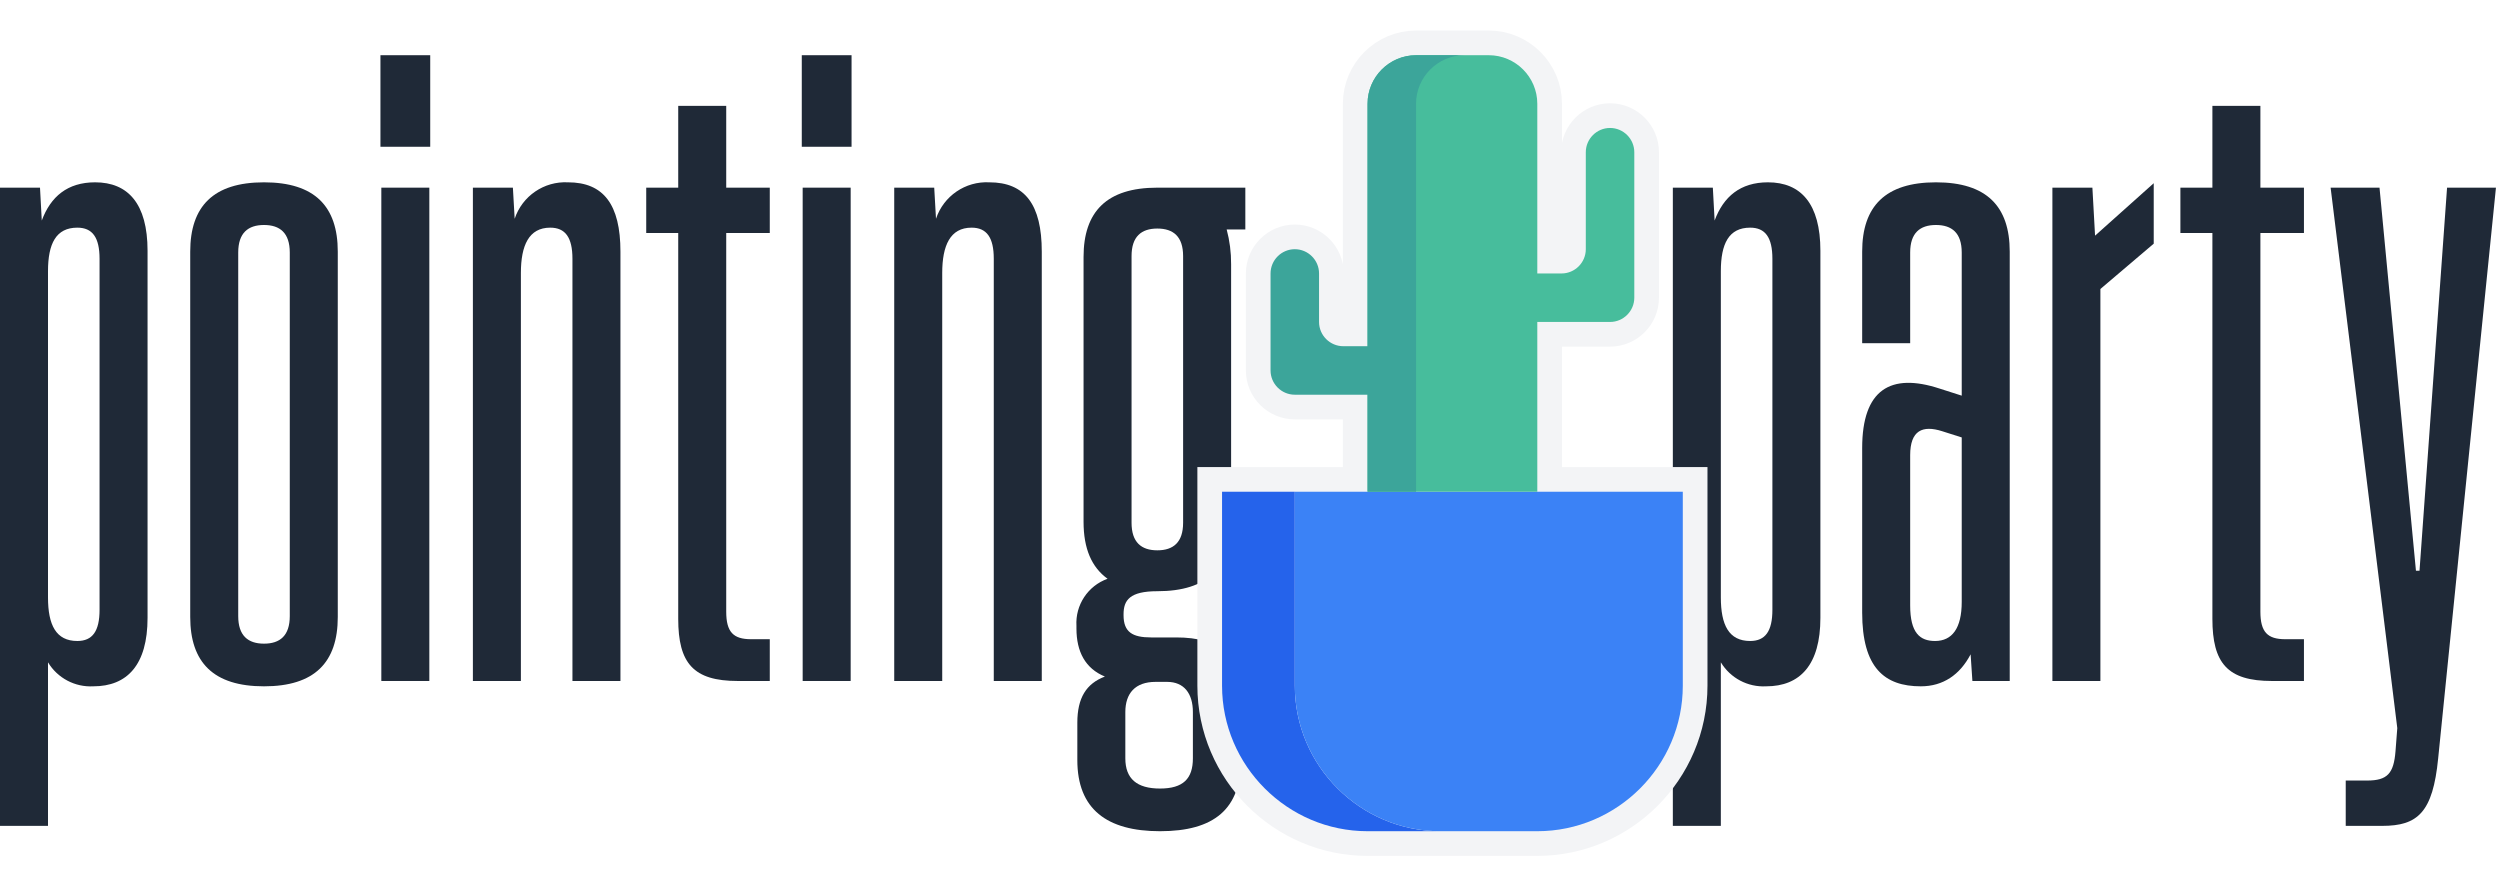
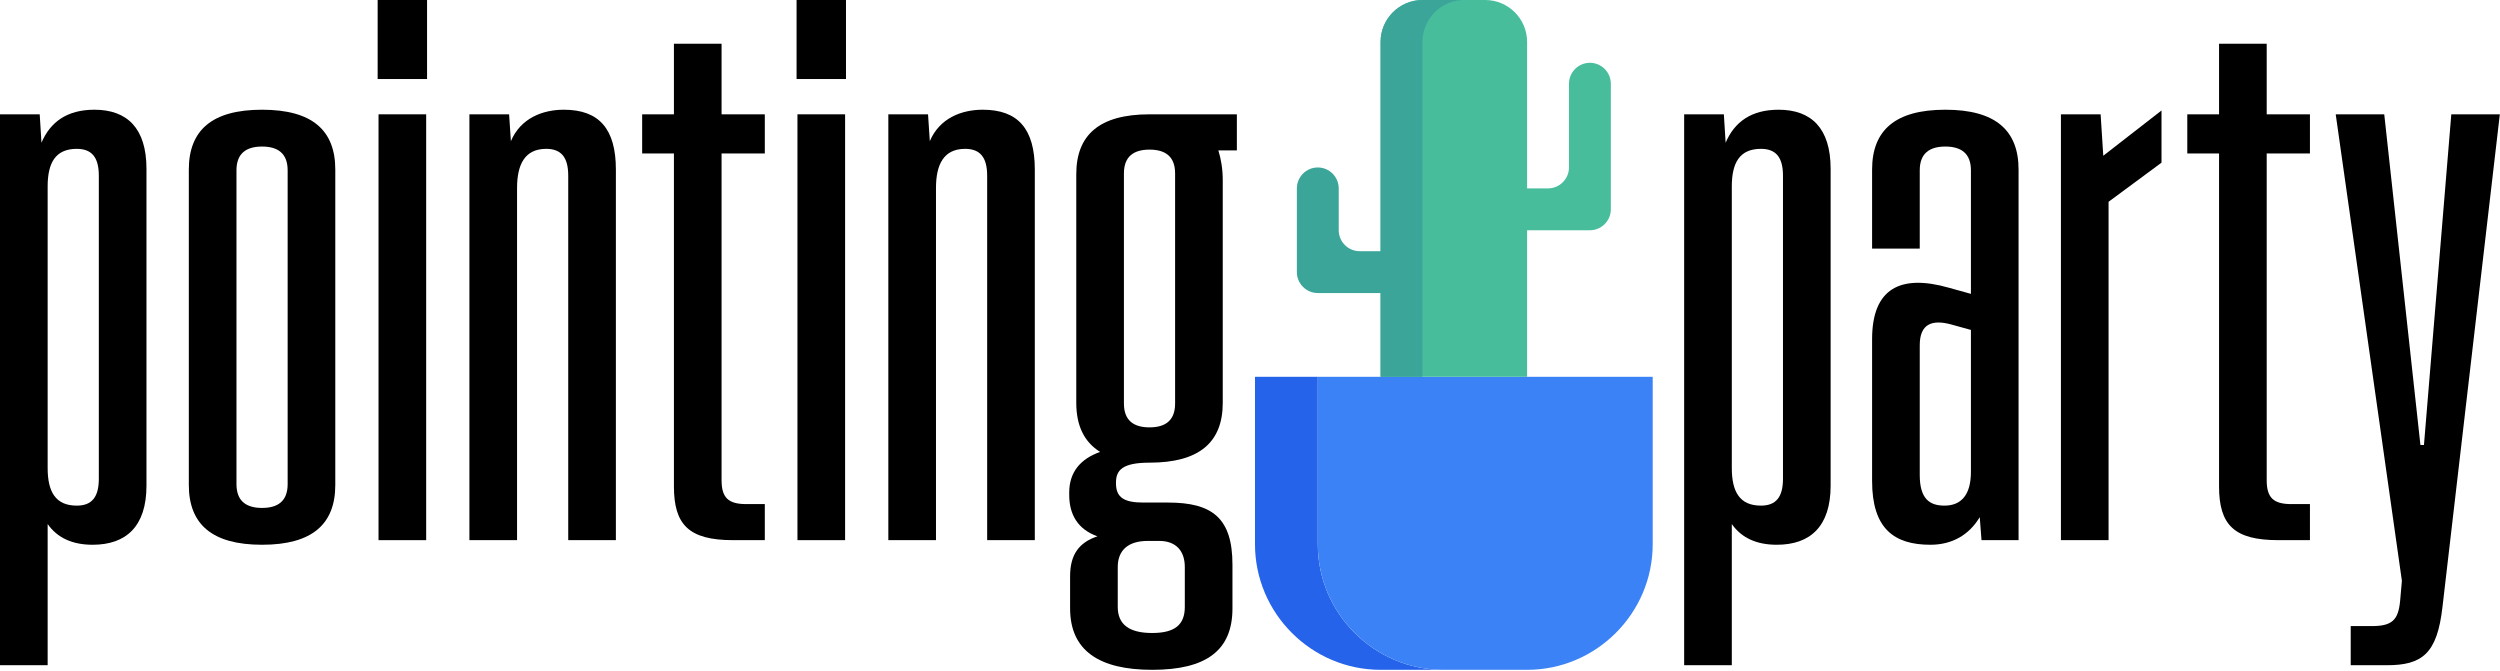
- <svg xmlns="http://www.w3.org/2000/svg" xml:space="preserve" style="fill-rule:evenodd;clip-rule:evenodd;stroke-miterlimit:2" viewBox="0 0 405 144">
-   <path d="M.131-.561c-.031 0-.05.016-.06.043L.069-.555H.024v.718h.054v-.184a.056.056 0 0 0 .051.027C.167.006.19-.018.19-.071v-.413c0-.053-.022-.077-.059-.077Zm.005.481c0 .024-.008.035-.025.035-.024 0-.033-.018-.033-.049v-.367c0-.031.009-.049.033-.049.017 0 .025.011.025.035v.395Z" style="fill:#1f2937;fill-rule:nonzero" transform="matrix(144 0 0 144 267.544 110.32)" />
-   <path d="M.089.006c.025 0 .044-.013.056-.036L.147 0h.042v-.483c0-.051-.026-.078-.083-.078-.057 0-.083.027-.083.078v.103h.054v-.102c0-.022.011-.031.029-.031.018 0 .029.009.029.031v.161L.11-.329C.055-.347.023-.328.023-.262v.185c0 .062.025.083.066.083Zm.016-.051c-.017 0-.028-.009-.028-.04v-.169c0-.028.014-.034.036-.027l.022.007v.185c0 .03-.011.044-.03.044Z" style="fill:#1f2937;fill-rule:nonzero" transform="matrix(144 0 0 144 298.36 110.32)" />
-   <path d="M.069-.555H.024V0h.054v-.441l.06-.051V-.56l-.066.059-.003-.054Z" style="fill:#1f2937;fill-rule:nonzero" transform="matrix(144 0 0 144 329.032 110.32)" />
-   <path d="M.151-.555H.102v-.092H.048v.092H.012v.051h.036v.434c0 .05.017.07.067.07h.036v-.047H.13c-.02 0-.028-.008-.028-.031v-.426h.049v-.051Z" style="fill:#1f2937;fill-rule:nonzero" transform="matrix(144 0 0 144 351.496 110.32)" />
-   <path d="M.112-.124H.108L.067-.555H.012l.075.608-.002.026C.083.104.076.112.053.112H.029v.051H.07C.11.163.127.148.133.087l.065-.642H.143l-.031.431Z" style="fill:#1f2937;fill-rule:nonzero" transform="matrix(144 0 0 144 375.832 110.32)" />
-   <path d="M.131-.561c-.031 0-.05.016-.06.043L.069-.555H.024v.718h.054v-.184a.056.056 0 0 0 .051.027C.167.006.19-.018.19-.071v-.413c0-.053-.022-.077-.059-.077Zm.005.481c0 .024-.008.035-.025.035-.024 0-.033-.018-.033-.049v-.367c0-.031.009-.049.033-.049.017 0 .025.011.025.035v.395Z" style="fill:#1f2937;fill-rule:nonzero" transform="matrix(144 0 0 144 -3.456 110.32)" />
-   <path d="M.107.006C.164.006.19-.021.19-.072v-.411c0-.051-.026-.078-.083-.078-.057 0-.083.027-.083.078v.411c0 .051.026.078.083.078Zm0-.048c-.018 0-.029-.009-.029-.031v-.409c0-.022.011-.031.029-.031.018 0 .029.009.029.031v.409c0 .022-.011.031-.029.031Z" style="fill:#1f2937;fill-rule:nonzero" transform="matrix(144 0 0 144 27.36 110.32)" />
-   <path d="M.08-.601v-.103H.024v.103H.08ZM.079 0v-.555H.025V0h.054Z" style="fill:#1f2937;fill-rule:nonzero" transform="matrix(144 0 0 144 58.176 110.32)" />
-   <path d="M.131-.561a.06.06 0 0 0-.06.041L.069-.555H.024V0h.054v-.459c0-.031.009-.051.033-.051.017 0 .025.011.025.035V0H.19v-.483c0-.053-.019-.078-.059-.078Z" style="fill:#1f2937;fill-rule:nonzero" transform="matrix(144 0 0 144 73.152 110.32)" />
-   <path d="M.151-.555H.102v-.092H.048v.092H.012v.051h.036v.434c0 .05.017.07.067.07h.036v-.047H.13c-.02 0-.028-.008-.028-.031v-.426h.049v-.051Z" style="fill:#1f2937;fill-rule:nonzero" transform="matrix(144 0 0 144 102.96 110.32)" />
-   <path d="M.08-.601v-.103H.024v.103H.08ZM.079 0v-.555H.025V0h.054Z" style="fill:#1f2937;fill-rule:nonzero" transform="matrix(144 0 0 144 126.432 110.32)" />
-   <path d="M.131-.561a.06.06 0 0 0-.06.041L.069-.555H.024V0h.054v-.459c0-.031.009-.051.033-.051.017 0 .025.011.025.035V0H.19v-.483c0-.053-.019-.078-.059-.078Z" style="fill:#1f2937;fill-rule:nonzero" transform="matrix(144 0 0 144 141.408 110.32)" />
-   <path d="M.206-.555H.107c-.057 0-.083.027-.083.078v.298c0 .03.009.051.027.064a.053.053 0 0 0-.035.053v.003c0 .026.01.045.032.054C.027.003.017.019.017.047v.042c0 .055.033.08.093.08.061 0 .091-.025.091-.08V.032c0-.061-.023-.081-.073-.081H.1c-.021 0-.031-.006-.031-.025v-.001c0-.016.007-.026.038-.026.057 0 .083-.027.083-.078v-.29a.148.148 0 0 0-.005-.039h.021v-.047Zm-.07.377c0 .022-.011.031-.029.031-.018 0-.029-.009-.029-.031v-.3c0-.022.011-.031.029-.031.018 0 .029.009.029.031v.3ZM.118.001c.019 0 .029.013.029.034v.052C.147.11.136.121.11.121S.071.11.071.087V.035c0-.021.011-.034.034-.034h.013Z" style="fill:#1f2937;fill-rule:nonzero" transform="matrix(144 0 0 144 172.08 110.32)" />
-   <path d="M316 336h-14c-6.6 0-12-5.4-12-12v-16h12v-8h-6c-1.1 0-2-.9-2-2v-8c0-1.1.9-2 2-2s2 .9 2 2v4c0 1.1.9 2 2 2h2v-20c0-2.2 1.8-4 4-4h6c2.2 0 4 1.8 4 4v14h2c1.1 0 2-.9 2-2v-8c0-1.1.9-2 2-2s2 .9 2 2v12c0 1.1-.9 2-2 2h-6v14h12v16c0 6.6-5.4 12-12 12Z" style="fill:#f3f4f6;stroke:#f3f4f6;stroke-width:4.07px" transform="translate(-371.66 -525.332) scale(1.96425)" />
-   <path d="M296 324v-16h-6v16c0 6.6 5.4 12 12 12h6c-6.6 0-12-5.4-12-12Z" style="fill:#2563eb;fill-rule:nonzero" transform="translate(-371.66 -525.332) scale(1.96425)" />
-   <path d="M328 324v-16h-32v16c0 6.6 5.4 12 12 12h8c6.6 0 12-5.4 12-12Z" style="fill:#3b82f6;fill-rule:nonzero" transform="translate(-371.66 -525.332) scale(1.96425)" />
-   <path d="M312 272h-6c-2.2 0-4 1.8-4 4v32h14v-32c0-2.2-1.8-4-4-4Z" style="fill:#47bd9c;fill-rule:nonzero" transform="translate(-371.66 -525.332) scale(1.96425)" />
-   <path d="M310 272h-4c-2.2 0-4 1.8-4 4v32h4v-32c0-2.2 1.8-4 4-4Z" style="fill:#3ca59a;fill-rule:nonzero" transform="translate(-371.66 -525.332) scale(1.96425)" />
-   <path d="M300 296c-1.1 0-2-.9-2-2v-4c0-1.1-.9-2-2-2s-2 .9-2 2v8c0 1.1.9 2 2 2h6c1.1 0 2-.9 2-2s-.9-2-2-2h-2Z" style="fill:#3ca59a;fill-rule:nonzero" transform="translate(-371.66 -525.332) scale(1.96425)" />
-   <path d="M318 290c1.1 0 2-.9 2-2v-8c0-1.1.9-2 2-2s2 .9 2 2v12c0 1.1-.9 2-2 2h-6c-1.1 0-2-.9-2-2s.9-2 2-2h2Z" style="fill:#47bd9c;fill-rule:nonzero" transform="translate(-371.66 -525.332) scale(1.96425)" />
+ <svg xmlns="http://www.w3.org/2000/svg" width="100%" height="100%" viewBox="0 0 1955 524" version="1.1" xml:space="preserve" style="fill-rule:evenodd;clip-rule:evenodd;stroke-linejoin:round;stroke-miterlimit:2;">
+   <path d="M1390.84,85.8c-21.39,0 -34.5,9.6 -41.4,25.8l-1.38,-22.2l-31.05,0l0,430.8l37.26,0l0,-110.4c7.59,10.8 19.32,16.2 35.19,16.2c26.22,0 42.09,-14.4 42.09,-46.2l0,-247.8c0,-31.8 -15.18,-46.2 -40.71,-46.2Zm3.45,288.6c0,14.4 -5.52,21 -17.25,21c-16.56,0 -22.77,-10.8 -22.77,-29.4l0,-220.2c0,-18.6 6.21,-29.4 22.77,-29.4c11.73,0 17.25,6.6 17.25,21l0,237Z" style="fill-rule:nonzero;" />
+   <path d="M1509.52,426c17.25,0 30.36,-7.8 38.64,-21.6l1.38,18l28.98,0l0,-289.8c0,-30.6 -17.94,-46.8 -57.27,-46.8c-39.33,0 -57.27,16.2 -57.27,46.8l-0,61.8l37.26,0l0,-61.2c0,-13.2 7.59,-18.6 20.01,-18.6c12.42,0 20.01,5.4 20.01,18.6l0,96.6l-17.25,-4.8c-37.95,-10.8 -60.03,0.6 -60.03,40.2l-0,111c-0,37.2 17.25,49.8 45.54,49.8Zm11.04,-30.6c-11.73,0 -19.32,-5.4 -19.32,-24l0,-101.4c0,-16.8 9.66,-20.4 24.84,-16.2l15.18,4.2l0,111c0,18 -7.59,26.4 -20.7,26.4Z" style="fill-rule:nonzero;" />
+   <path d="M1642.69,89.4l-31.05,0l-0,333l37.26,0l-0,-264.6l41.4,-30.6l-0,-40.8l-45.54,35.4l-2.07,-32.4Z" style="fill-rule:nonzero;" />
+   <path d="M1806.37,89.4l-33.81,0l0,-55.2l-37.26,0l0,55.2l-24.84,0l0,30.6l24.84,0l0,260.4c0,30 11.73,42 46.23,42l24.84,0l0,-28.2l-14.49,0c-13.8,0 -19.32,-4.8 -19.32,-18.6l0,-255.6l33.81,0l0,-30.6Z" style="fill-rule:nonzero;" />
+   <path d="M1895.53,348l-2.76,0l-28.29,-258.6l-37.95,0l51.75,364.8l-1.38,15.6c-1.38,15 -6.21,19.8 -22.08,19.8l-16.56,0l0,30.6l28.29,0c27.6,0 39.33,-9 43.47,-45.6l44.85,-385.2l-37.95,0l-21.39,258.6Z" style="fill-rule:nonzero;" />
+   <path d="M73.83,85.8c-21.39,0 -34.5,9.6 -41.4,25.8l-1.38,-22.2l-31.05,0l0,430.8l37.26,0l0,-110.4c7.59,10.8 19.32,16.2 35.19,16.2c26.22,0 42.09,-14.4 42.09,-46.2l0,-247.8c0,-31.8 -15.18,-46.2 -40.71,-46.2Zm3.45,288.6c0,14.4 -5.52,21 -17.25,21c-16.56,0 -22.77,-10.8 -22.77,-29.4l0,-220.2c0,-18.6 6.21,-29.4 22.77,-29.4c11.73,0 17.25,6.6 17.25,21l0,237Z" style="fill-rule:nonzero;" />
+   <path d="M204.93,426c39.33,0 57.27,-16.2 57.27,-46.8l0,-246.6c0,-30.6 -17.94,-46.8 -57.27,-46.8c-39.33,0 -57.27,16.2 -57.27,46.8l0,246.6c0,30.6 17.94,46.8 57.27,46.8Zm0,-28.8c-12.42,0 -20.01,-5.4 -20.01,-18.6l0,-245.4c0,-13.2 7.59,-18.6 20.01,-18.6c12.42,0 20.01,5.4 20.01,18.6l0,245.4c0,13.2 -7.59,18.6 -20.01,18.6Z" style="fill-rule:nonzero;" />
+   <path d="M333.96,61.8l0,-61.8l-38.64,0l0,61.8l38.64,0Zm-0.69,360.6l0,-333l-37.26,0l0,333l37.26,0Z" style="fill-rule:nonzero;" />
+   <path d="M440.91,85.8c-16.56,0 -33.81,6.6 -41.4,24.6l-1.38,-21l-31.05,0l-0,333l37.26,0l-0,-275.4c-0,-18.6 6.21,-30.6 22.77,-30.6c11.73,0 17.25,6.6 17.25,21l0,285l37.26,0l0,-289.8c0,-31.8 -13.11,-46.8 -40.71,-46.8Z" style="fill-rule:nonzero;" />
+   <path d="M598.08,89.4l-33.81,0l0,-55.2l-37.26,0l0,55.2l-24.84,0l0,30.6l24.84,0l0,260.4c0,30 11.73,42 46.23,42l24.84,0l0,-28.2l-14.49,0c-13.8,0 -19.32,-4.8 -19.32,-18.6l0,-255.6l33.81,0l0,-30.6Z" style="fill-rule:nonzero;" />
+   <path d="M661.56,61.8l0,-61.8l-38.64,0l0,61.8l38.64,0Zm-0.69,360.6l0,-333l-37.26,0l0,333l37.26,0Z" style="fill-rule:nonzero;" />
+   <path d="M768.51,85.8c-16.56,0 -33.81,6.6 -41.4,24.6l-1.38,-21l-31.05,0l0,333l37.26,0l0,-275.4c0,-18.6 6.21,-30.6 22.77,-30.6c11.73,0 17.25,6.6 17.25,21l0,285l37.26,0l0,-289.8c0,-31.8 -13.11,-46.8 -40.71,-46.8Z" style="fill-rule:nonzero;" />
+   <path d="M967.23,89.4l-68.31,0c-39.33,0 -57.27,16.2 -57.27,46.8l0,178.8c0,18 6.21,30.6 18.63,38.4c-15.18,5.4 -24.15,15.6 -24.15,31.8l-0,1.8c-0,15.6 6.9,27 22.08,32.4c-14.49,4.8 -21.39,14.4 -21.39,31.2l-0,25.2c-0,33 22.77,48 64.17,48c42.09,0 62.79,-15 62.79,-48l0,-34.2c0,-36.6 -15.87,-48.6 -50.37,-48.6l-19.32,0c-14.49,0 -21.39,-3.6 -21.39,-15l0,-0.6c0,-9.6 4.83,-15.6 26.22,-15.6c39.33,0 57.27,-16.2 57.27,-46.8l0,-174c0,-9 -1.38,-16.8 -3.45,-23.4l14.49,0l0,-28.2Zm-48.3,226.2c0,13.2 -7.59,18.6 -20.01,18.6c-12.42,0 -20.01,-5.4 -20.01,-18.6l0,-180c0,-13.2 7.59,-18.6 20.01,-18.6c12.42,0 20.01,5.4 20.01,18.6l0,180Zm-12.42,107.4c13.11,0 20.01,7.8 20.01,20.4l-0,31.2c-0,13.8 -7.59,20.4 -25.53,20.4c-17.94,0 -26.91,-6.6 -26.91,-20.4l-0,-31.2c-0,-12.6 7.59,-20.4 23.46,-20.4l8.97,0Z" style="fill-rule:nonzero;" />
+   <g id="cactus">
+     <path d="M1030.51,425.588l-0,-130.95l-49.107,-0l0,130.95c0,54.016 44.196,98.212 98.213,98.212l49.106,0c-54.017,0 -98.212,-44.196 -98.212,-98.212Z" style="fill:#2563eb;fill-rule:nonzero;" />
+     <path d="M1292.41,425.588l-0,-130.95l-261.9,-0l-0,130.95c-0,54.016 44.195,98.212 98.212,98.212l65.475,0c54.017,0 98.213,-44.196 98.213,-98.212Z" style="fill:#3b82f6;fill-rule:nonzero;" />
+     <path d="M1161.46,0l-49.107,0c-18.005,0 -32.737,14.732 -32.737,32.738l-0,261.9l114.581,-0l0,-261.9c0,-18.006 -14.732,-32.738 -32.737,-32.738Z" style="fill:#47bd9c;fill-rule:nonzero;" />
+     <path d="M1145.09,0l-32.738,0c-18.005,0 -32.737,14.732 -32.737,32.738l-0,261.9l32.737,-0l0,-261.9c0,-18.006 14.732,-32.738 32.738,-32.738Z" style="fill:#3ca59a;fill-rule:nonzero;" />
+     <path d="M1063.25,196.425c-9.003,0 -16.369,-7.366 -16.369,-16.369l0,-32.737c0,-9.003 -7.366,-16.369 -16.368,-16.369c-9.003,0 -16.369,7.366 -16.369,16.369l-0,65.475c-0,9.003 7.366,16.369 16.369,16.369l49.106,-0c9.003,-0 16.369,-7.366 16.369,-16.369c-0,-9.003 -7.366,-16.369 -16.369,-16.369l-16.369,0Z" style="fill:#3ca59a;fill-rule:nonzero;" />
+     <path d="M1210.57,147.319c9.003,-0 16.369,-7.366 16.369,-16.369l-0,-65.475c-0,-9.003 7.366,-16.369 16.368,-16.369c9.003,0 16.369,7.366 16.369,16.369l0,98.213c0,9.002 -7.366,16.368 -16.369,16.368l-49.106,0c-9.003,0 -16.369,-7.366 -16.369,-16.368c0,-9.003 7.366,-16.369 16.369,-16.369l16.369,-0Z" style="fill:#47bd9c;fill-rule:nonzero;" />
+   </g>
</svg>
